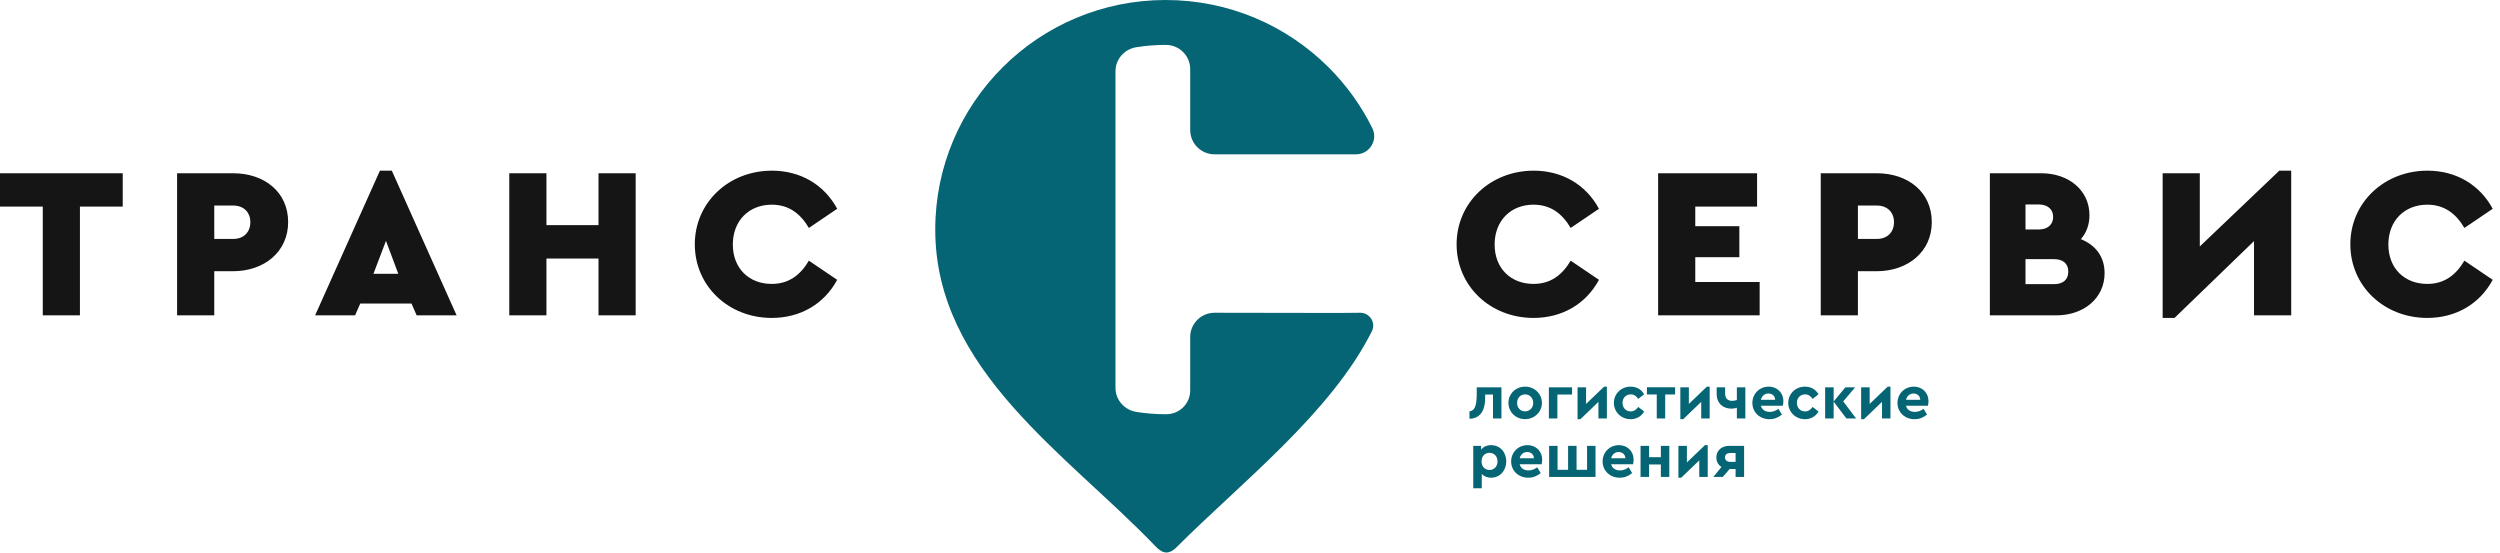
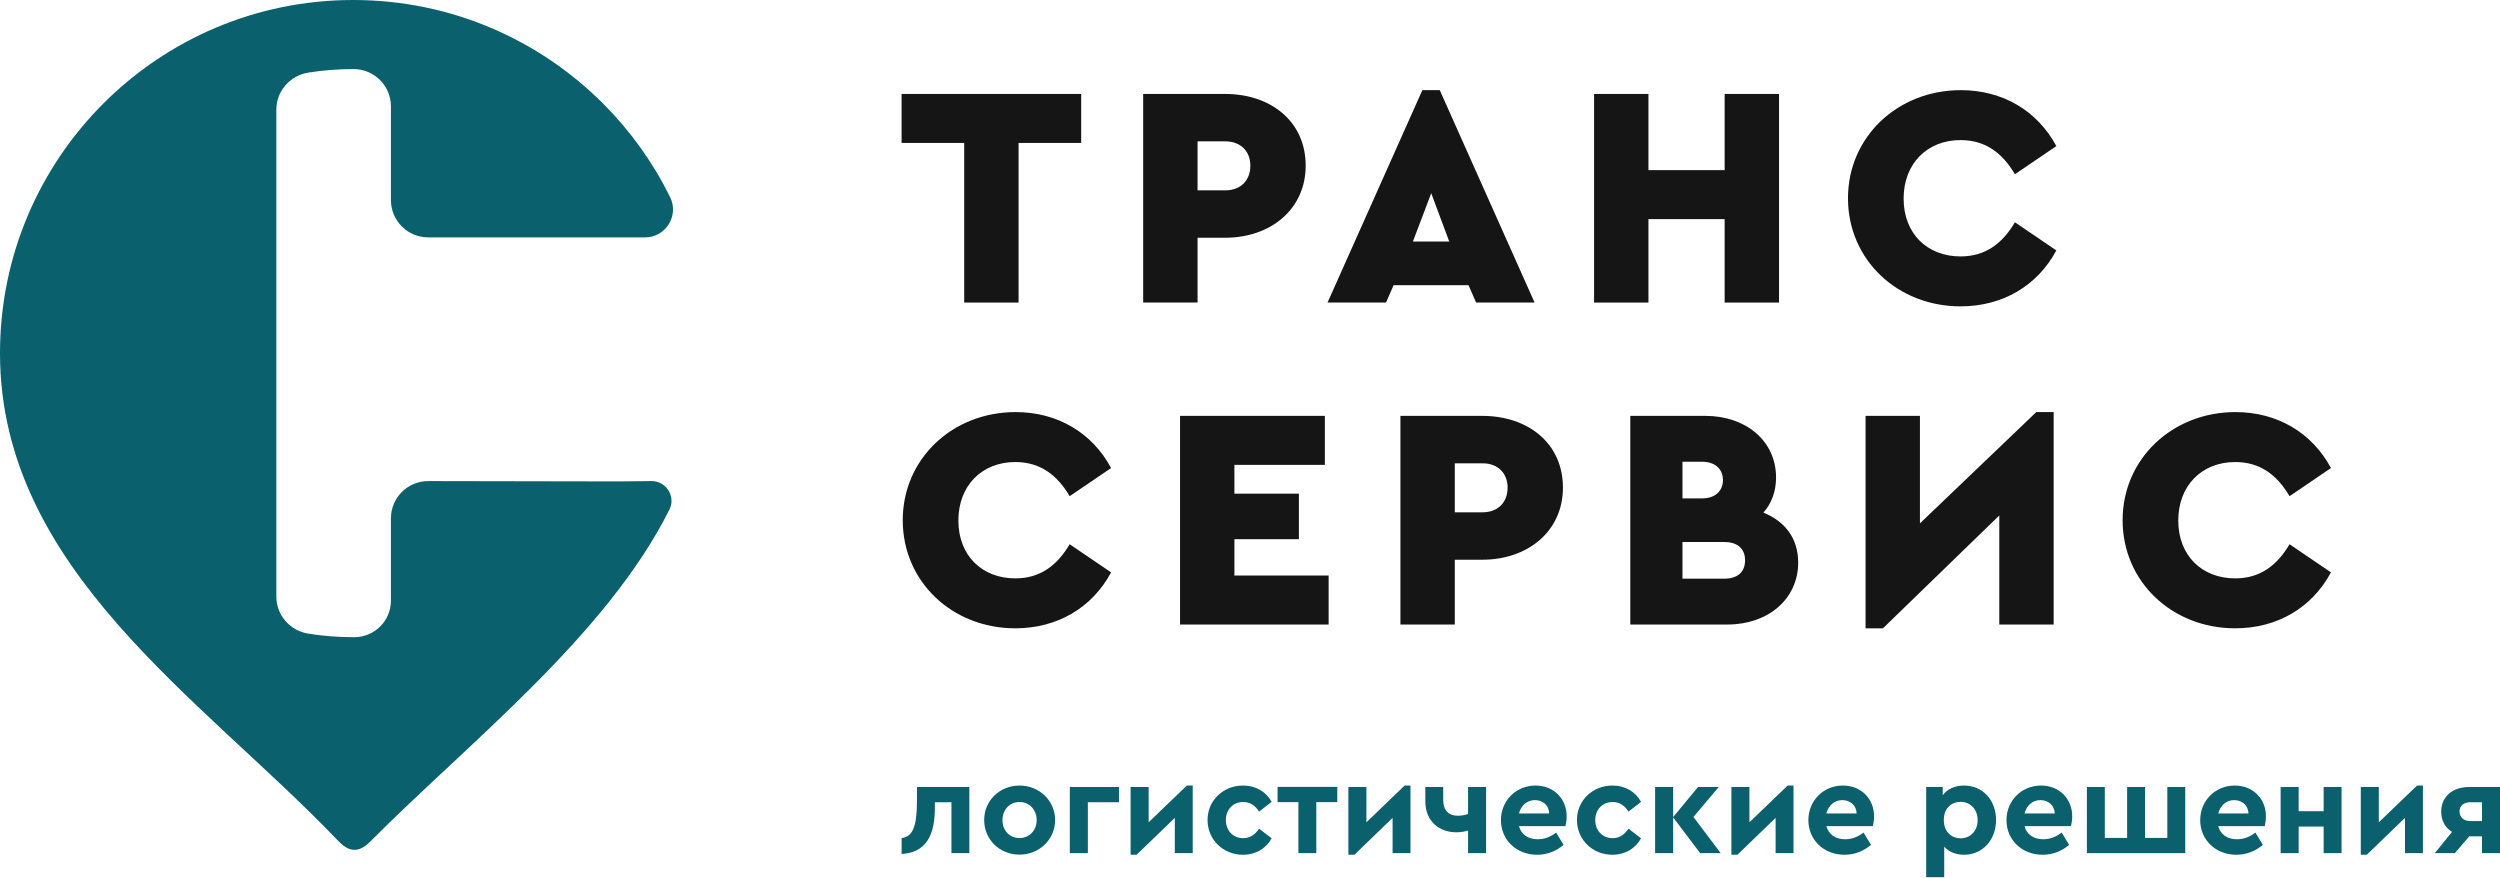
- <svg xmlns="http://www.w3.org/2000/svg" width="181" height="40" viewBox="0 0 181 40" fill="none">
-   <path fill-rule="evenodd" clip-rule="evenodd" d="M8.885 12.543H0V14.96H3.097V22.831H5.787V14.96H8.885V12.543ZM16.874 12.543H12.822V22.831H15.513V19.636H16.874C19.142 19.636 20.862 18.217 20.862 16.082C20.862 13.9 19.142 12.543 16.874 12.543ZM16.889 14.882C17.64 14.882 18.125 15.365 18.125 16.082C18.125 16.814 17.64 17.298 16.889 17.298H15.513V14.882H16.889ZM30.166 22.831H33.059L28.367 12.356H27.506L22.814 22.831H25.708L26.083 21.974H29.79L30.166 22.831ZM28.836 19.823H27.037L27.944 17.438L28.836 19.823ZM46.023 12.543H43.332V16.3H39.562V12.543H36.872V22.831H39.562V18.716H43.332V22.831H46.023V12.543ZM55.889 12.356C52.76 12.356 50.304 14.663 50.304 17.687C50.304 20.727 52.76 23.018 55.873 23.018C57.953 23.018 59.674 22.005 60.612 20.259L58.563 18.872C57.938 19.932 57.093 20.555 55.873 20.555C54.231 20.555 53.057 19.433 53.057 17.703C53.057 15.973 54.231 14.819 55.873 14.819C57.093 14.819 57.938 15.443 58.563 16.503L60.612 15.116C59.674 13.37 57.953 12.356 55.889 12.356ZM111.042 12.356C107.913 12.356 105.458 14.663 105.458 17.687C105.458 20.727 107.913 23.018 111.026 23.018C113.107 23.018 114.827 22.005 115.766 20.259L113.717 18.872C113.091 19.932 112.246 20.555 111.026 20.555C109.384 20.555 108.211 19.433 108.211 17.703C108.211 15.973 109.384 14.819 111.026 14.819C112.246 14.819 113.091 15.443 113.717 16.503L115.766 15.116C114.827 13.37 113.107 12.356 111.042 12.356ZM127.212 12.543H120.048V22.831H127.399V20.415H122.738V18.623H125.929V16.378H122.738V14.96H127.212V12.543ZM135.873 12.543H131.822V22.831H134.513V19.636H135.873C138.141 19.636 139.862 18.217 139.862 16.082C139.862 13.9 138.141 12.543 135.873 12.543ZM135.889 14.882C136.64 14.882 137.125 15.365 137.125 16.082C137.125 16.814 136.64 17.298 135.889 17.298H134.513V14.882H135.889ZM150.651 17.313C151.042 16.877 151.277 16.285 151.277 15.583C151.277 13.759 149.76 12.543 147.789 12.543H144.066V22.831H148.884C150.87 22.831 152.372 21.584 152.372 19.776C152.372 18.56 151.699 17.734 150.651 17.313ZM147.617 14.804C148.258 14.804 148.649 15.162 148.649 15.708C148.649 16.253 148.258 16.612 147.617 16.612H146.647V14.804H147.617ZM148.712 20.571H146.647V18.763H148.712C149.337 18.763 149.744 19.059 149.744 19.667C149.744 20.275 149.337 20.571 148.712 20.571ZM165.022 12.356L159.266 17.843V12.543H156.576V23.018H157.436L163.192 17.454V22.831H165.883V12.356H165.022ZM175.749 12.356C172.62 12.356 170.165 14.663 170.165 17.687C170.165 20.727 172.62 23.018 175.733 23.018C177.813 23.018 179.534 22.005 180.473 20.259L178.423 18.872C177.798 19.932 176.953 20.555 175.733 20.555C174.091 20.555 172.918 19.433 172.918 17.703C172.918 15.973 174.091 14.819 175.733 14.819C176.953 14.819 177.798 15.443 178.423 16.503L180.473 15.116C179.534 13.37 177.813 12.356 175.749 12.356Z" fill="#151515" />
-   <path fill-rule="evenodd" clip-rule="evenodd" d="M106.915 28.043V28.494C106.915 29.422 106.759 29.736 106.389 29.781V30.323C107.038 30.286 107.526 29.922 107.526 28.767V28.562H108.092V30.296H108.704V28.043H106.915ZM110.421 27.993C109.745 27.993 109.211 28.503 109.211 29.167C109.211 29.836 109.745 30.346 110.416 30.346C111.088 30.346 111.635 29.836 111.635 29.167C111.635 28.503 111.088 27.993 110.421 27.993ZM110.421 28.553C110.754 28.553 111.005 28.817 111.005 29.172C111.005 29.522 110.754 29.781 110.421 29.781C110.079 29.781 109.837 29.527 109.837 29.172C109.837 28.817 110.079 28.553 110.421 28.553ZM113.818 28.043H112.138V30.296H112.754V28.562H113.818V28.043ZM116.137 27.993L114.831 29.245V28.043H114.215V30.35H114.421L115.726 29.094V30.296H116.338V27.993H116.137ZM118.055 27.993C117.379 27.993 116.845 28.503 116.845 29.167C116.845 29.836 117.379 30.35 118.055 30.35C118.502 30.35 118.849 30.127 119.036 29.791L118.607 29.463C118.475 29.649 118.31 29.786 118.064 29.786C117.712 29.786 117.47 29.522 117.47 29.167C117.47 28.817 117.712 28.553 118.064 28.553C118.315 28.553 118.479 28.689 118.607 28.881L119.036 28.548C118.849 28.212 118.507 27.993 118.055 27.993ZM121.278 28.039H119.237V28.558H119.949V30.296H120.561V28.558H121.278V28.039ZM123.579 27.993L122.273 29.245V28.043H121.657V30.35H121.863L123.168 29.094V30.296H123.78V27.993H123.579ZM125.748 28.043V28.962C125.634 28.999 125.51 29.022 125.401 29.022C125.095 29.022 124.899 28.849 124.899 28.485V28.043H124.287V28.526C124.287 29.204 124.753 29.586 125.351 29.586C125.501 29.586 125.634 29.558 125.748 29.527V30.296H126.364V28.043H125.748ZM129.117 29.04C129.117 28.457 128.688 27.993 128.053 27.993C127.387 27.993 126.871 28.508 126.871 29.172C126.871 29.836 127.391 30.35 128.108 30.35C128.455 30.35 128.757 30.227 129.012 30.013L128.757 29.595C128.574 29.736 128.373 29.822 128.127 29.822C127.802 29.822 127.565 29.663 127.487 29.377H129.076C129.094 29.299 129.117 29.167 129.117 29.04ZM128.031 28.489C128.291 28.489 128.515 28.658 128.519 28.944H127.487C127.56 28.662 127.77 28.489 128.031 28.489ZM130.679 27.993C130.003 27.993 129.469 28.503 129.469 29.167C129.469 29.836 130.003 30.35 130.679 30.35C131.126 30.35 131.473 30.127 131.66 29.791L131.231 29.463C131.099 29.649 130.934 29.786 130.688 29.786C130.336 29.786 130.094 29.522 130.094 29.167C130.094 28.817 130.336 28.553 130.688 28.553C130.939 28.553 131.103 28.689 131.231 28.881L131.66 28.548C131.473 28.212 131.131 27.993 130.679 27.993ZM134.382 30.296L133.45 29.062L134.313 28.043H133.605L132.756 29.067V28.043H132.14V30.296H132.756V29.076L133.678 30.296H134.382ZM136.669 27.993L135.363 29.245V28.043H134.747V30.35H134.952L136.258 29.094V30.296H136.87V27.993H136.669ZM139.623 29.04C139.623 28.457 139.194 27.993 138.559 27.993C137.893 27.993 137.377 28.508 137.377 29.172C137.377 29.836 137.897 30.35 138.614 30.35C138.961 30.35 139.262 30.227 139.518 30.013L139.262 29.595C139.08 29.736 138.879 29.822 138.632 29.822C138.308 29.822 138.071 29.663 137.993 29.377H139.582C139.6 29.299 139.623 29.167 139.623 29.04ZM138.536 28.489C138.797 28.489 139.02 28.658 139.025 28.944H137.993C138.066 28.662 138.276 28.489 138.536 28.489ZM107.956 32.229C107.645 32.229 107.385 32.347 107.23 32.556V32.279H106.663V35.35H107.28V34.313C107.44 34.486 107.677 34.586 107.956 34.586C108.59 34.586 109.051 34.081 109.051 33.403C109.051 32.725 108.595 32.229 107.956 32.229ZM107.841 34.026C107.554 34.026 107.266 33.83 107.266 33.403C107.266 32.97 107.558 32.784 107.841 32.784C108.161 32.784 108.421 33.025 108.421 33.407C108.421 33.789 108.156 34.026 107.841 34.026ZM111.654 33.275C111.654 32.693 111.225 32.229 110.59 32.229C109.923 32.229 109.407 32.743 109.407 33.407C109.407 34.072 109.928 34.586 110.645 34.586C110.992 34.586 111.293 34.463 111.549 34.249L111.293 33.83C111.11 33.971 110.91 34.058 110.663 34.058C110.339 34.058 110.101 33.899 110.024 33.612H111.613C111.631 33.535 111.654 33.403 111.654 33.275ZM110.567 32.725C110.827 32.725 111.051 32.893 111.056 33.18H110.024C110.097 32.898 110.307 32.725 110.567 32.725ZM115.516 32.279H114.904V34.012H114.142V32.279H113.53V34.012H112.768V32.279H112.156V34.531H115.516V32.279ZM118.274 33.275C118.274 32.693 117.845 32.229 117.21 32.229C116.543 32.229 116.028 32.743 116.028 33.407C116.028 34.072 116.548 34.586 117.265 34.586C117.612 34.586 117.913 34.463 118.169 34.249L117.913 33.83C117.731 33.971 117.53 34.058 117.283 34.058C116.959 34.058 116.722 33.899 116.644 33.612H118.233C118.251 33.535 118.274 33.403 118.274 33.275ZM117.187 32.725C117.448 32.725 117.671 32.893 117.676 33.18H116.644C116.717 32.898 116.927 32.725 117.187 32.725ZM120.858 32.279H120.246V33.102H119.393V32.279H118.776V34.531H119.393V33.626H120.246V34.531H120.858V32.279ZM123.438 32.229L122.132 33.48V32.279H121.516V34.586H121.721L123.027 33.33V34.531H123.639V32.229H123.438ZM125.214 32.279C124.67 32.279 124.264 32.588 124.264 33.121C124.264 33.43 124.406 33.666 124.634 33.808L124.045 34.531H124.73L125.223 33.958H125.657V34.531H126.273V32.279H125.214ZM125.657 33.439H125.259C125.045 33.439 124.89 33.316 124.89 33.111C124.89 32.907 125.045 32.798 125.259 32.798H125.657V33.439ZM97.876 11.173H87.933C86.96 11.173 86.171 10.387 86.171 9.417V5.008C86.171 4.039 85.385 3.254 84.413 3.251H84.39C83.673 3.251 82.969 3.308 82.281 3.416C81.412 3.552 80.762 4.28 80.762 5.157V28.084C80.762 28.96 81.412 29.688 82.281 29.825C82.969 29.933 83.673 29.99 84.39 29.99L84.449 29.989C85.401 29.987 86.171 29.218 86.171 28.269V24.398C86.171 23.429 86.96 22.643 87.933 22.643L96.922 22.658L98.463 22.643C99.16 22.629 99.636 23.358 99.325 23.98C96.36 29.905 89.826 34.971 85.22 39.584C84.515 40.314 84.034 39.944 83.635 39.529C77.222 32.846 67.712 26.794 67.712 16.62C67.712 12.031 69.579 7.876 72.597 4.868C75.615 1.86 79.785 0 84.39 0C88.996 0 93.166 1.86 96.184 4.868C97.468 6.148 98.544 7.636 99.356 9.277C99.788 10.149 99.15 11.173 98.174 11.173H97.876Z" fill="#056574" />
+ <svg xmlns="http://www.w3.org/2000/svg" width="114" height="40" viewBox="0 0 114 40" fill="none">
+   <path fill-rule="evenodd" clip-rule="evenodd" d="M19.527 10.825C18.587 10.825 17.826 10.063 17.826 9.124V4.852C17.826 3.913 17.066 3.152 16.127 3.15H16.105C15.413 3.15 14.732 3.204 14.069 3.309C13.23 3.442 12.602 4.147 12.602 4.996V27.209C12.602 28.058 13.23 28.764 14.069 28.896C14.732 29.001 15.413 29.055 16.105 29.055L16.162 29.055C17.081 29.053 17.826 28.308 17.826 27.389V23.638C17.826 22.699 18.587 21.937 19.527 21.937L28.207 21.953L29.695 21.937C30.368 21.924 30.828 22.631 30.527 23.233C27.664 28.973 21.355 33.882 16.907 38.351C16.226 39.058 15.761 38.7 15.376 38.298C9.184 31.823 0 25.96 0 16.103C0 11.656 1.803 7.63 4.717 4.716C7.632 1.802 11.658 0 16.105 0C20.553 0 24.579 1.802 27.494 4.716C28.734 5.957 29.773 7.398 30.557 8.988C30.974 9.833 30.358 10.825 29.415 10.825H19.527Z" fill="#0B606E" />
+   <path fill-rule="evenodd" clip-rule="evenodd" d="M46.312 18.791C43.428 18.791 41.165 20.925 41.165 23.721C41.165 26.532 43.428 28.651 46.297 28.651C48.215 28.651 49.801 27.714 50.666 26.1L48.777 24.817C48.2 25.797 47.422 26.374 46.297 26.374C44.783 26.374 43.702 25.336 43.702 23.736C43.702 22.136 44.783 21.069 46.297 21.069C47.422 21.069 48.2 21.646 48.777 22.626L50.666 21.343C49.801 19.728 48.215 18.791 46.312 18.791ZM60.413 18.964H53.81V28.478H60.586V26.244H56.289V24.586H59.23V22.511H56.289V21.199H60.413V18.964ZM67.594 18.964H63.859V28.478H66.339V25.523H67.594C69.684 25.523 71.27 24.212 71.27 22.237C71.27 20.219 69.684 18.964 67.594 18.964ZM67.608 21.127C68.3 21.127 68.747 21.574 68.747 22.237C68.747 22.914 68.3 23.361 67.608 23.361H66.339V21.127H67.608ZM80.411 23.375C80.772 22.972 80.988 22.424 80.988 21.775C80.988 20.089 79.59 18.964 77.773 18.964H74.342V28.478H78.782C80.613 28.478 81.997 27.325 81.997 25.653C81.997 24.529 81.377 23.765 80.411 23.375ZM77.614 21.055C78.206 21.055 78.566 21.386 78.566 21.891C78.566 22.395 78.206 22.727 77.614 22.727H76.721V21.055H77.614ZM78.624 26.388H76.721V24.716H78.624C79.2 24.716 79.575 24.99 79.575 25.552C79.575 26.114 79.2 26.388 78.624 26.388ZM92.855 18.791L87.549 23.866V18.964H85.069V28.651H85.862L91.168 23.505V28.478H93.647V18.791H92.855ZM101.938 18.791C99.055 18.791 96.791 20.925 96.791 23.721C96.791 26.532 99.055 28.651 101.924 28.651C103.841 28.651 105.427 27.714 106.292 26.1L104.404 24.817C103.827 25.797 103.049 26.374 101.924 26.374C100.41 26.374 99.329 25.336 99.329 23.736C99.329 22.136 100.41 21.069 101.924 21.069C103.049 21.069 103.827 21.646 104.404 22.626L106.292 21.343C105.427 19.728 103.841 18.791 101.938 18.791Z" fill="#151515" />
+   <path d="M41.814 36.491V35.888H44.202V38.903H43.386V36.583H42.63V36.857C42.63 38.404 41.978 38.891 41.113 38.94V38.215C41.606 38.154 41.814 37.734 41.814 36.491Z" fill="#0B606E" />
+   <path d="M48.783 35.888H51.025V36.583H49.606V38.903H48.783V35.888Z" fill="#0B606E" />
+   <path d="M52.378 37.496L54.12 35.821H54.388V38.903H53.572V37.295L51.829 38.977H51.555V35.888H52.378V37.496Z" fill="#0B606E" />
+   <path d="M55.064 37.393C55.064 36.504 55.777 35.821 56.679 35.821C57.282 35.821 57.739 36.114 57.988 36.564L57.416 37.009C57.245 36.753 57.026 36.571 56.691 36.571C56.222 36.571 55.899 36.924 55.899 37.393C55.899 37.868 56.222 38.221 56.691 38.221C57.02 38.221 57.239 38.038 57.416 37.789L57.988 38.227C57.739 38.678 57.276 38.977 56.679 38.977C55.777 38.977 55.064 38.288 55.064 37.393Z" fill="#0B606E" />
+   <path d="M58.257 35.882H60.98V36.577H60.023V38.903H59.207V36.577H58.257V35.882Z" fill="#0B606E" />
+   <path d="M62.308 37.496L64.05 35.821H64.318V38.903H63.502V37.295L61.76 38.977H61.485V35.888H62.308V37.496Z" fill="#0B606E" />
+   <path d="M66.944 37.119V35.888H67.766V38.903H66.944V37.874C66.792 37.917 66.615 37.953 66.414 37.953C65.616 37.953 64.994 37.442 64.994 36.534V35.888H65.811V36.479C65.811 36.966 66.073 37.198 66.481 37.198C66.627 37.198 66.792 37.167 66.944 37.119Z" fill="#0B606E" />
+   <path d="M71.909 37.393C71.909 36.504 72.622 35.821 73.524 35.821C74.127 35.821 74.584 36.114 74.833 36.564L74.261 37.009C74.09 36.753 73.871 36.571 73.536 36.571C73.067 36.571 72.744 36.924 72.744 37.393C72.744 37.868 73.067 38.221 73.536 38.221C73.865 38.221 74.084 38.038 74.261 37.789L74.833 38.227C74.584 38.678 74.121 38.977 73.524 38.977C72.622 38.977 71.909 38.288 71.909 37.393Z" fill="#0B606E" />
+   <path d="M77.221 37.253L78.464 38.903H77.526L76.296 37.271V38.903H75.473V35.888H76.296V37.259L77.429 35.888H78.373L77.221 37.253Z" fill="#0B606E" />
+   <path d="M79.774 37.496L81.516 35.821H81.784V38.903H80.968V37.295L79.226 38.977H78.952V35.888H79.774V37.496Z" fill="#0B606E" />
+   <path d="M98.83 35.888H99.647V38.903H95.163V35.888H95.979V38.209H96.997V35.888H97.813V38.209H98.83V35.888Z" fill="#0B606E" />
+   <path d="M105.958 35.888H106.775V38.903H105.958V37.691H104.819V38.903H103.997V35.888H104.819V36.991H105.958V35.888Z" fill="#0B606E" />
+   <path d="M108.474 37.496L110.217 35.821H110.485V38.903H109.668V37.295L107.926 38.977H107.652V35.888H108.474V37.496Z" fill="#0B606E" />
+   <path fill-rule="evenodd" clip-rule="evenodd" d="M46.492 35.821C45.591 35.821 44.878 36.504 44.878 37.393C44.878 38.288 45.591 38.971 46.486 38.971C47.382 38.971 48.113 38.288 48.113 37.393C48.113 36.504 47.382 35.821 46.492 35.821ZM47.272 37.399C47.272 36.924 46.937 36.571 46.492 36.571C46.036 36.571 45.713 36.924 45.713 37.399C45.713 37.874 46.036 38.215 46.492 38.215C46.937 38.215 47.272 37.868 47.272 37.399Z" fill="#0B606E" />
+   <path fill-rule="evenodd" clip-rule="evenodd" d="M71.44 37.222C71.44 36.443 70.867 35.821 70.02 35.821C69.131 35.821 68.443 36.51 68.443 37.399C68.443 38.288 69.137 38.977 70.094 38.977C70.557 38.977 70.959 38.812 71.3 38.526L70.959 37.965C70.715 38.154 70.447 38.27 70.118 38.27C69.686 38.27 69.369 38.057 69.265 37.673H71.385C71.409 37.569 71.44 37.393 71.44 37.222ZM70.642 37.094C70.636 36.711 70.337 36.485 69.99 36.485C69.643 36.485 69.362 36.717 69.265 37.094H70.642Z" fill="#0B606E" />
+   <path fill-rule="evenodd" clip-rule="evenodd" d="M85.458 37.222C85.458 36.443 84.885 35.821 84.039 35.821C83.149 35.821 82.461 36.51 82.461 37.399C82.461 38.288 83.155 38.977 84.112 38.977C84.575 38.977 84.977 38.812 85.318 38.526L84.977 37.965C84.733 38.154 84.465 38.27 84.136 38.27C83.704 38.27 83.387 38.057 83.283 37.673H85.403C85.428 37.569 85.458 37.393 85.458 37.222ZM84.66 37.094C84.654 36.711 84.355 36.485 84.008 36.485C83.661 36.485 83.381 36.717 83.283 37.094H84.66Z" fill="#0B606E" />
+   <path fill-rule="evenodd" clip-rule="evenodd" d="M89.558 35.821C89.144 35.821 88.797 35.98 88.589 36.26V35.888H87.834V40H88.656V38.611C88.87 38.843 89.186 38.977 89.558 38.977C90.405 38.977 91.02 38.3 91.02 37.393C91.02 36.485 90.411 35.821 89.558 35.821ZM88.638 37.393C88.638 37.965 89.022 38.227 89.406 38.227C89.826 38.227 90.18 37.911 90.18 37.399C90.18 36.887 89.832 36.564 89.406 36.564C89.028 36.564 88.638 36.814 88.638 37.393Z" fill="#0B606E" />
+   <path fill-rule="evenodd" clip-rule="evenodd" d="M94.493 37.222C94.493 36.443 93.92 35.821 93.073 35.821C92.184 35.821 91.495 36.51 91.495 37.399C91.495 38.288 92.19 38.977 93.146 38.977C93.609 38.977 94.011 38.812 94.353 38.526L94.011 37.965C93.768 38.154 93.5 38.27 93.171 38.27C92.738 38.27 92.421 38.057 92.318 37.673H94.438C94.462 37.569 94.493 37.393 94.493 37.222ZM93.695 37.094C93.689 36.711 93.39 36.485 93.043 36.485C92.696 36.485 92.415 36.717 92.318 37.094H93.695Z" fill="#0B606E" />
+   <path fill-rule="evenodd" clip-rule="evenodd" d="M103.327 37.222C103.327 36.443 102.754 35.821 101.907 35.821C101.018 35.821 100.329 36.51 100.329 37.399C100.329 38.288 101.024 38.977 101.98 38.977C102.443 38.977 102.845 38.812 103.186 38.526L102.845 37.965C102.602 38.154 102.333 38.27 102.004 38.27C101.572 38.27 101.255 38.057 101.152 37.673H103.272C103.296 37.569 103.327 37.393 103.327 37.222ZM102.528 37.094C102.522 36.711 102.224 36.485 101.877 36.485C101.529 36.485 101.249 36.717 101.152 37.094H102.528Z" fill="#0B606E" />
+   <path fill-rule="evenodd" clip-rule="evenodd" d="M112.587 35.888C111.862 35.888 111.319 36.303 111.319 37.015C111.319 37.429 111.508 37.746 111.813 37.935L111.027 38.903H111.941L112.599 38.136H113.178V38.903H114V35.888H112.587ZM112.647 37.442H113.178V36.583H112.647C112.361 36.583 112.154 36.729 112.154 37.003C112.154 37.277 112.361 37.442 112.647 37.442Z" fill="#0B606E" />
+   <path d="M41.113 4.284H49.302V6.518H46.447V13.797H43.968V6.518H41.113V4.284Z" fill="#151515" />
+   <path d="M78.644 4.284H81.124V13.797H78.644V9.992H75.169V13.797H72.69V4.284H75.169V7.758H78.644V4.284Z" fill="#151515" />
+   <path d="M84.268 9.04C84.268 6.244 86.531 4.111 89.415 4.111C91.318 4.111 92.904 5.048 93.769 6.662L91.88 7.945C91.303 6.965 90.525 6.388 89.4 6.388C87.886 6.388 86.805 7.455 86.805 9.055C86.805 10.655 87.886 11.693 89.4 11.693C90.525 11.693 91.303 11.116 91.88 10.136L93.769 11.419C92.904 13.033 91.318 13.97 89.4 13.97C86.531 13.97 84.268 11.851 84.268 9.04Z" fill="#151515" />
+   <path fill-rule="evenodd" clip-rule="evenodd" d="M55.863 4.284H52.129V13.797H54.609V10.842H55.863C57.953 10.842 59.539 9.531 59.539 7.556C59.539 5.538 57.953 4.284 55.863 4.284ZM57.016 7.556C57.016 6.893 56.569 6.446 55.877 6.446H54.609V8.68H55.877C56.569 8.68 57.016 8.233 57.016 7.556Z" fill="#151515" />
+   <path fill-rule="evenodd" clip-rule="evenodd" d="M67.311 13.797H69.978L65.653 4.111H64.86L60.535 13.797H63.202L63.548 13.005H66.965L67.311 13.797ZM64.428 11.015H66.086L65.264 8.81L64.428 11.015Z" fill="#151515" />
</svg>
